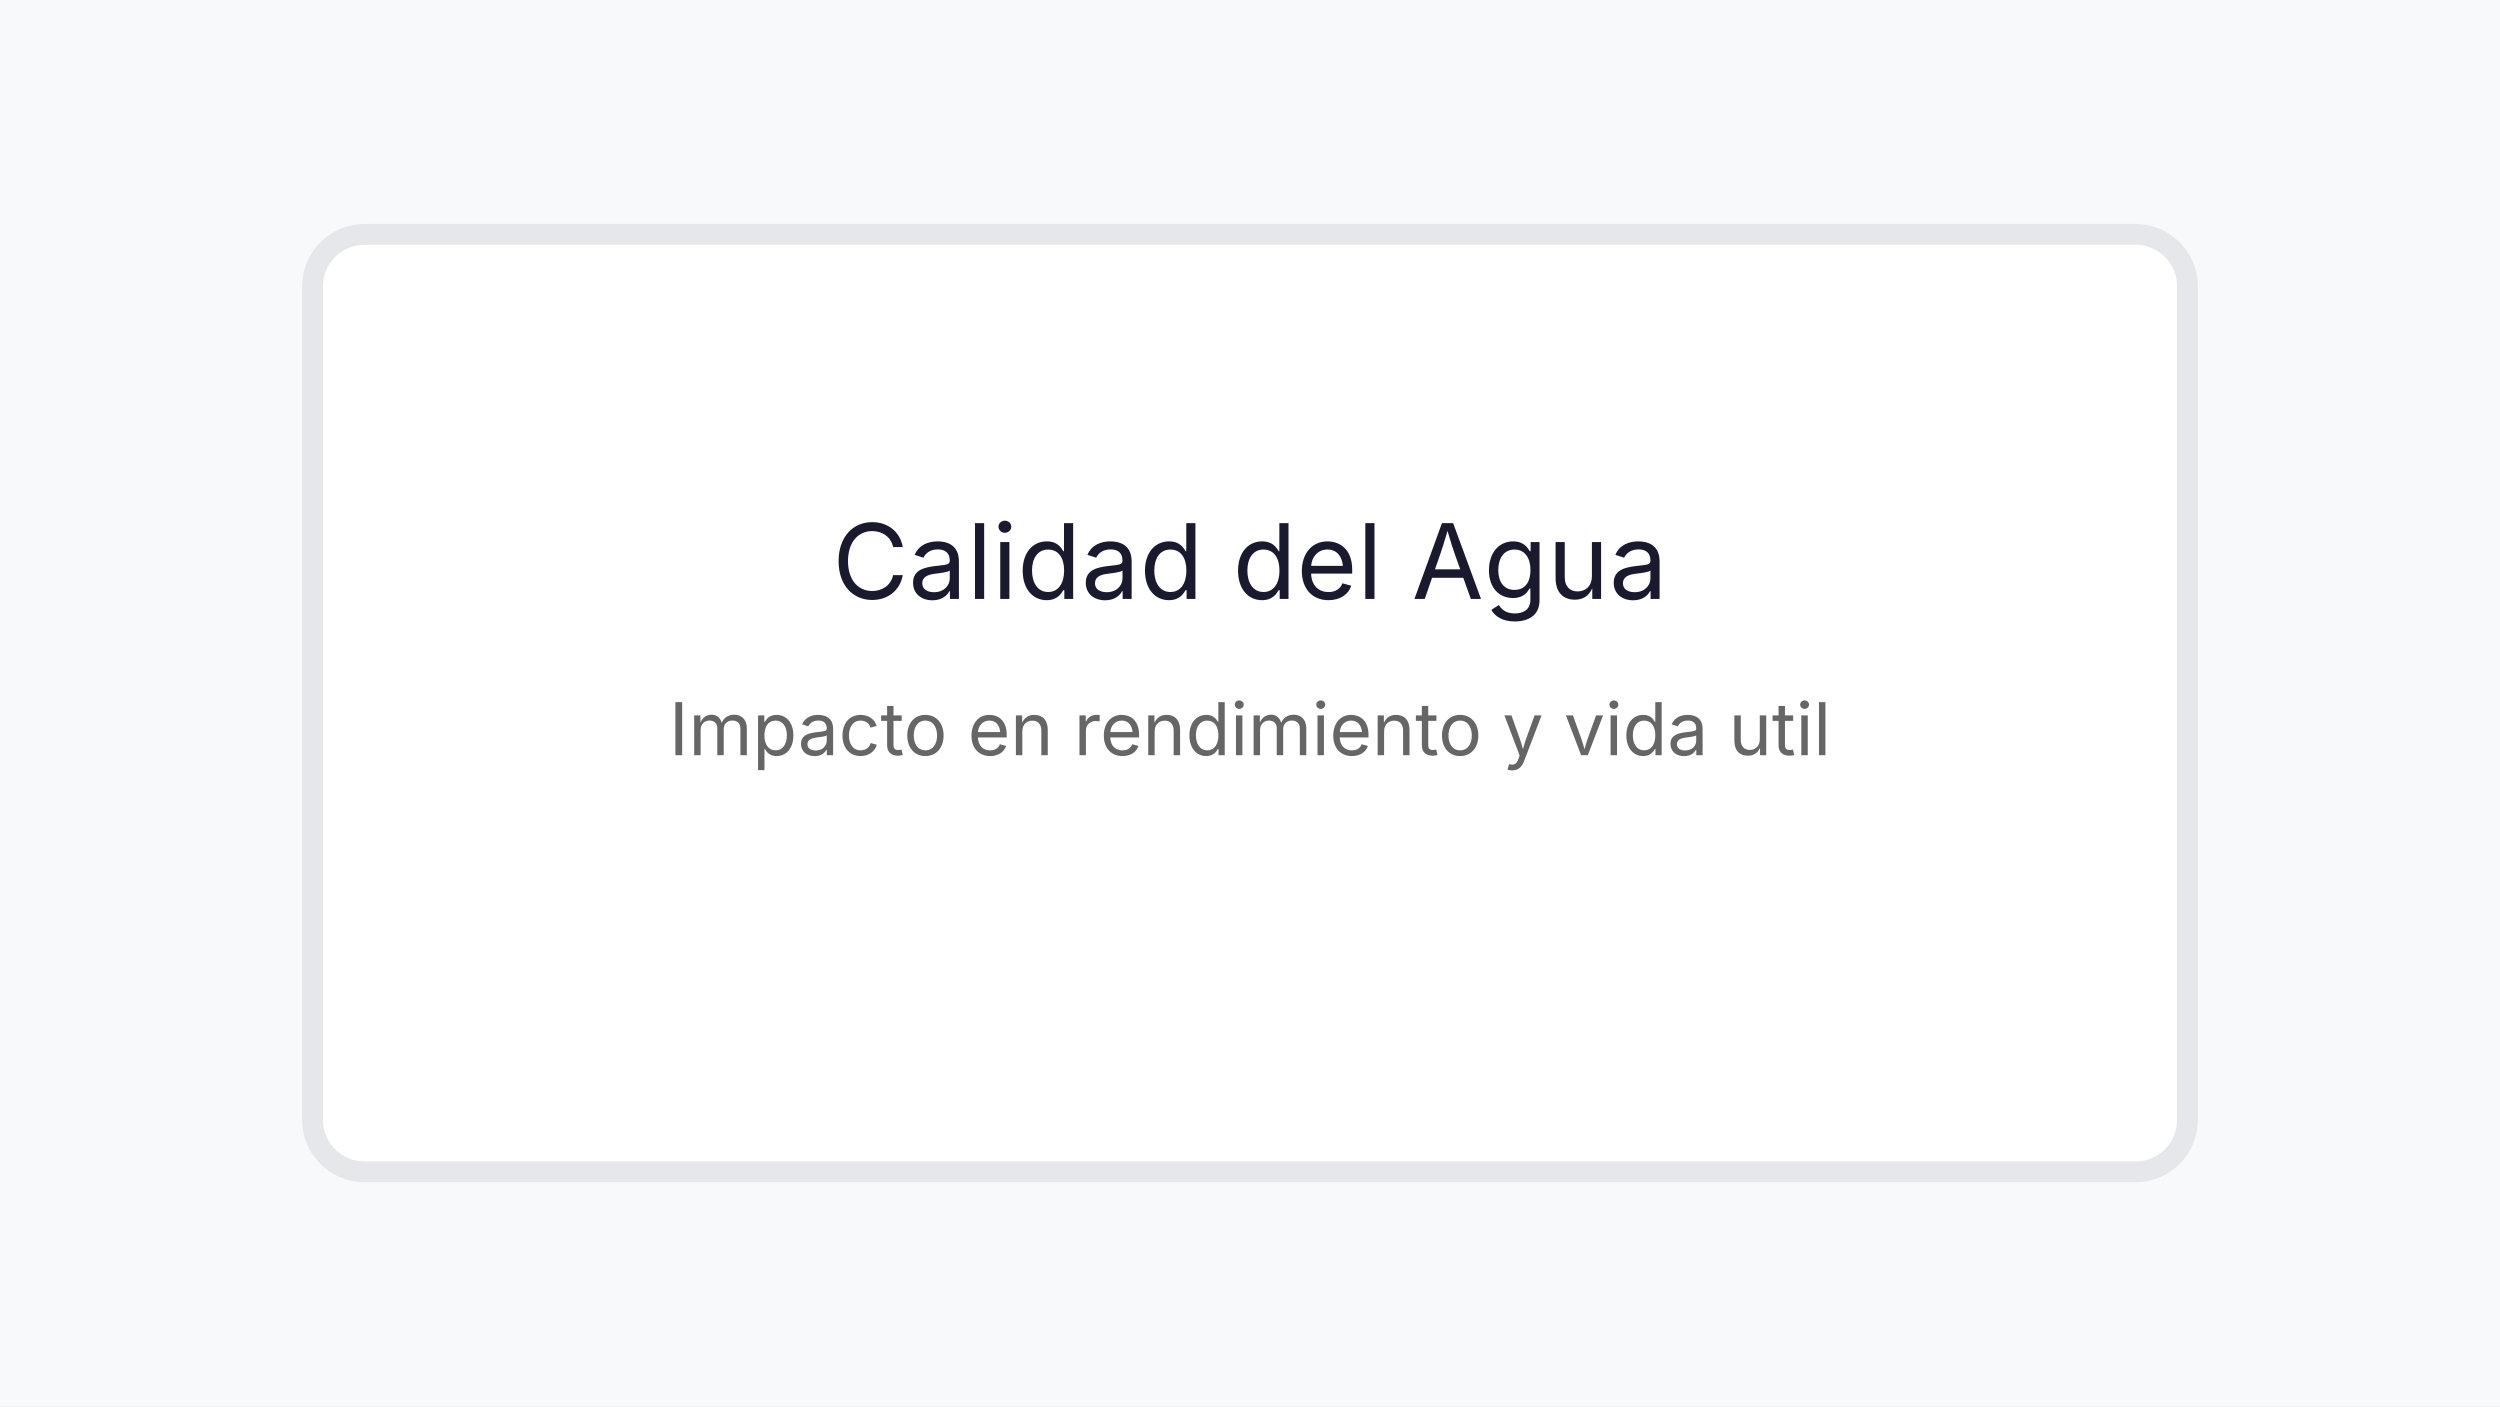
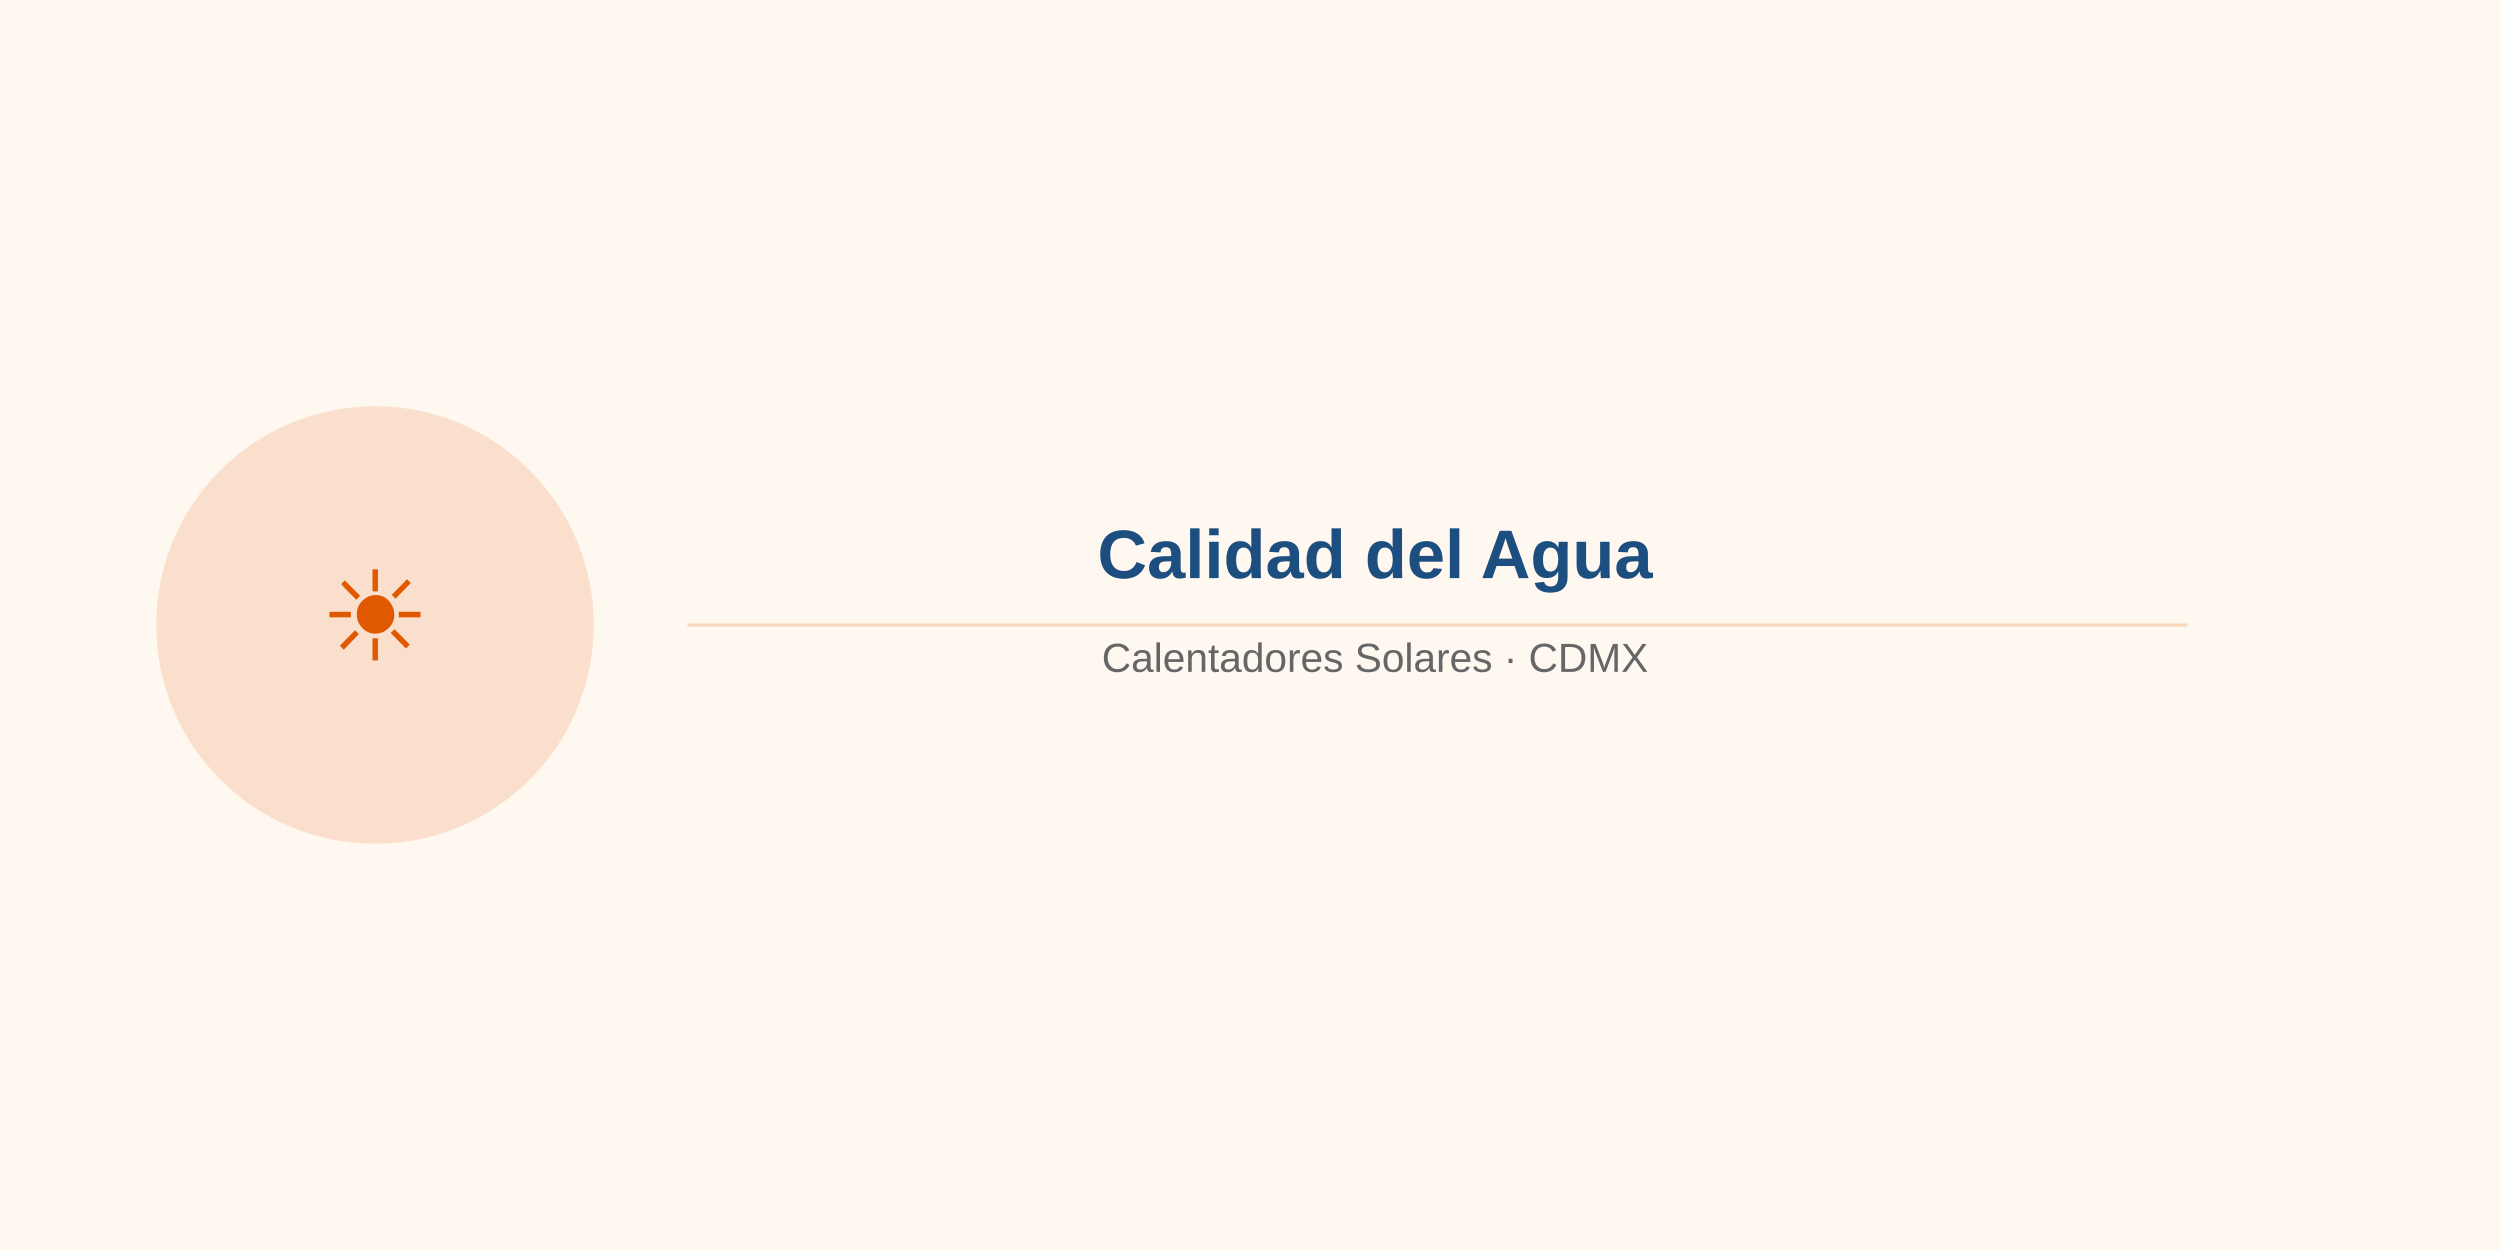
- <svg xmlns="http://www.w3.org/2000/svg" viewBox="0 0 960 540" role="img" aria-label="Calidad del agua y vida util del calentador solar">
-   <rect width="960" height="540" fill="#f8f9fa" />
-   <rect x="120" y="90" width="720" height="360" rx="20" fill="#ffffff" stroke="#e5e7eb" stroke-width="8" />
-   <text x="480" y="230" text-anchor="middle" fill="#1a1a2e" font-family="Inter, Arial, sans-serif" font-size="40">Calidad del Agua</text>
-   <text x="480" y="290" text-anchor="middle" fill="#666666" font-family="Inter, Arial, sans-serif" font-size="28">Impacto en rendimiento y vida util</text>
+ <svg xmlns="http://www.w3.org/2000/svg" viewBox="0 0 800 400" width="800" height="400">
+   <rect width="800" height="400" fill="#FFF8F0" />
+   <circle cx="120" cy="200" r="70" fill="#E05800" opacity="0.15" />
+   <text x="120" y="200" font-family="Arial,sans-serif" font-size="40" fill="#E05800" text-anchor="middle" dominant-baseline="middle">☀️</text>
+   <text x="440" y="185" font-family="Arial,sans-serif" font-size="22" font-weight="700" fill="#1C4E80" text-anchor="middle">Calidad del Agua</text>
+   <text x="440" y="215" font-family="Arial,sans-serif" font-size="13" fill="#666" text-anchor="middle">Calentadores Solares · CDMX</text>
+   <line x1="220" y1="200" x2="700" y2="200" stroke="#E05800" stroke-width="1" opacity="0.2" />
</svg>
